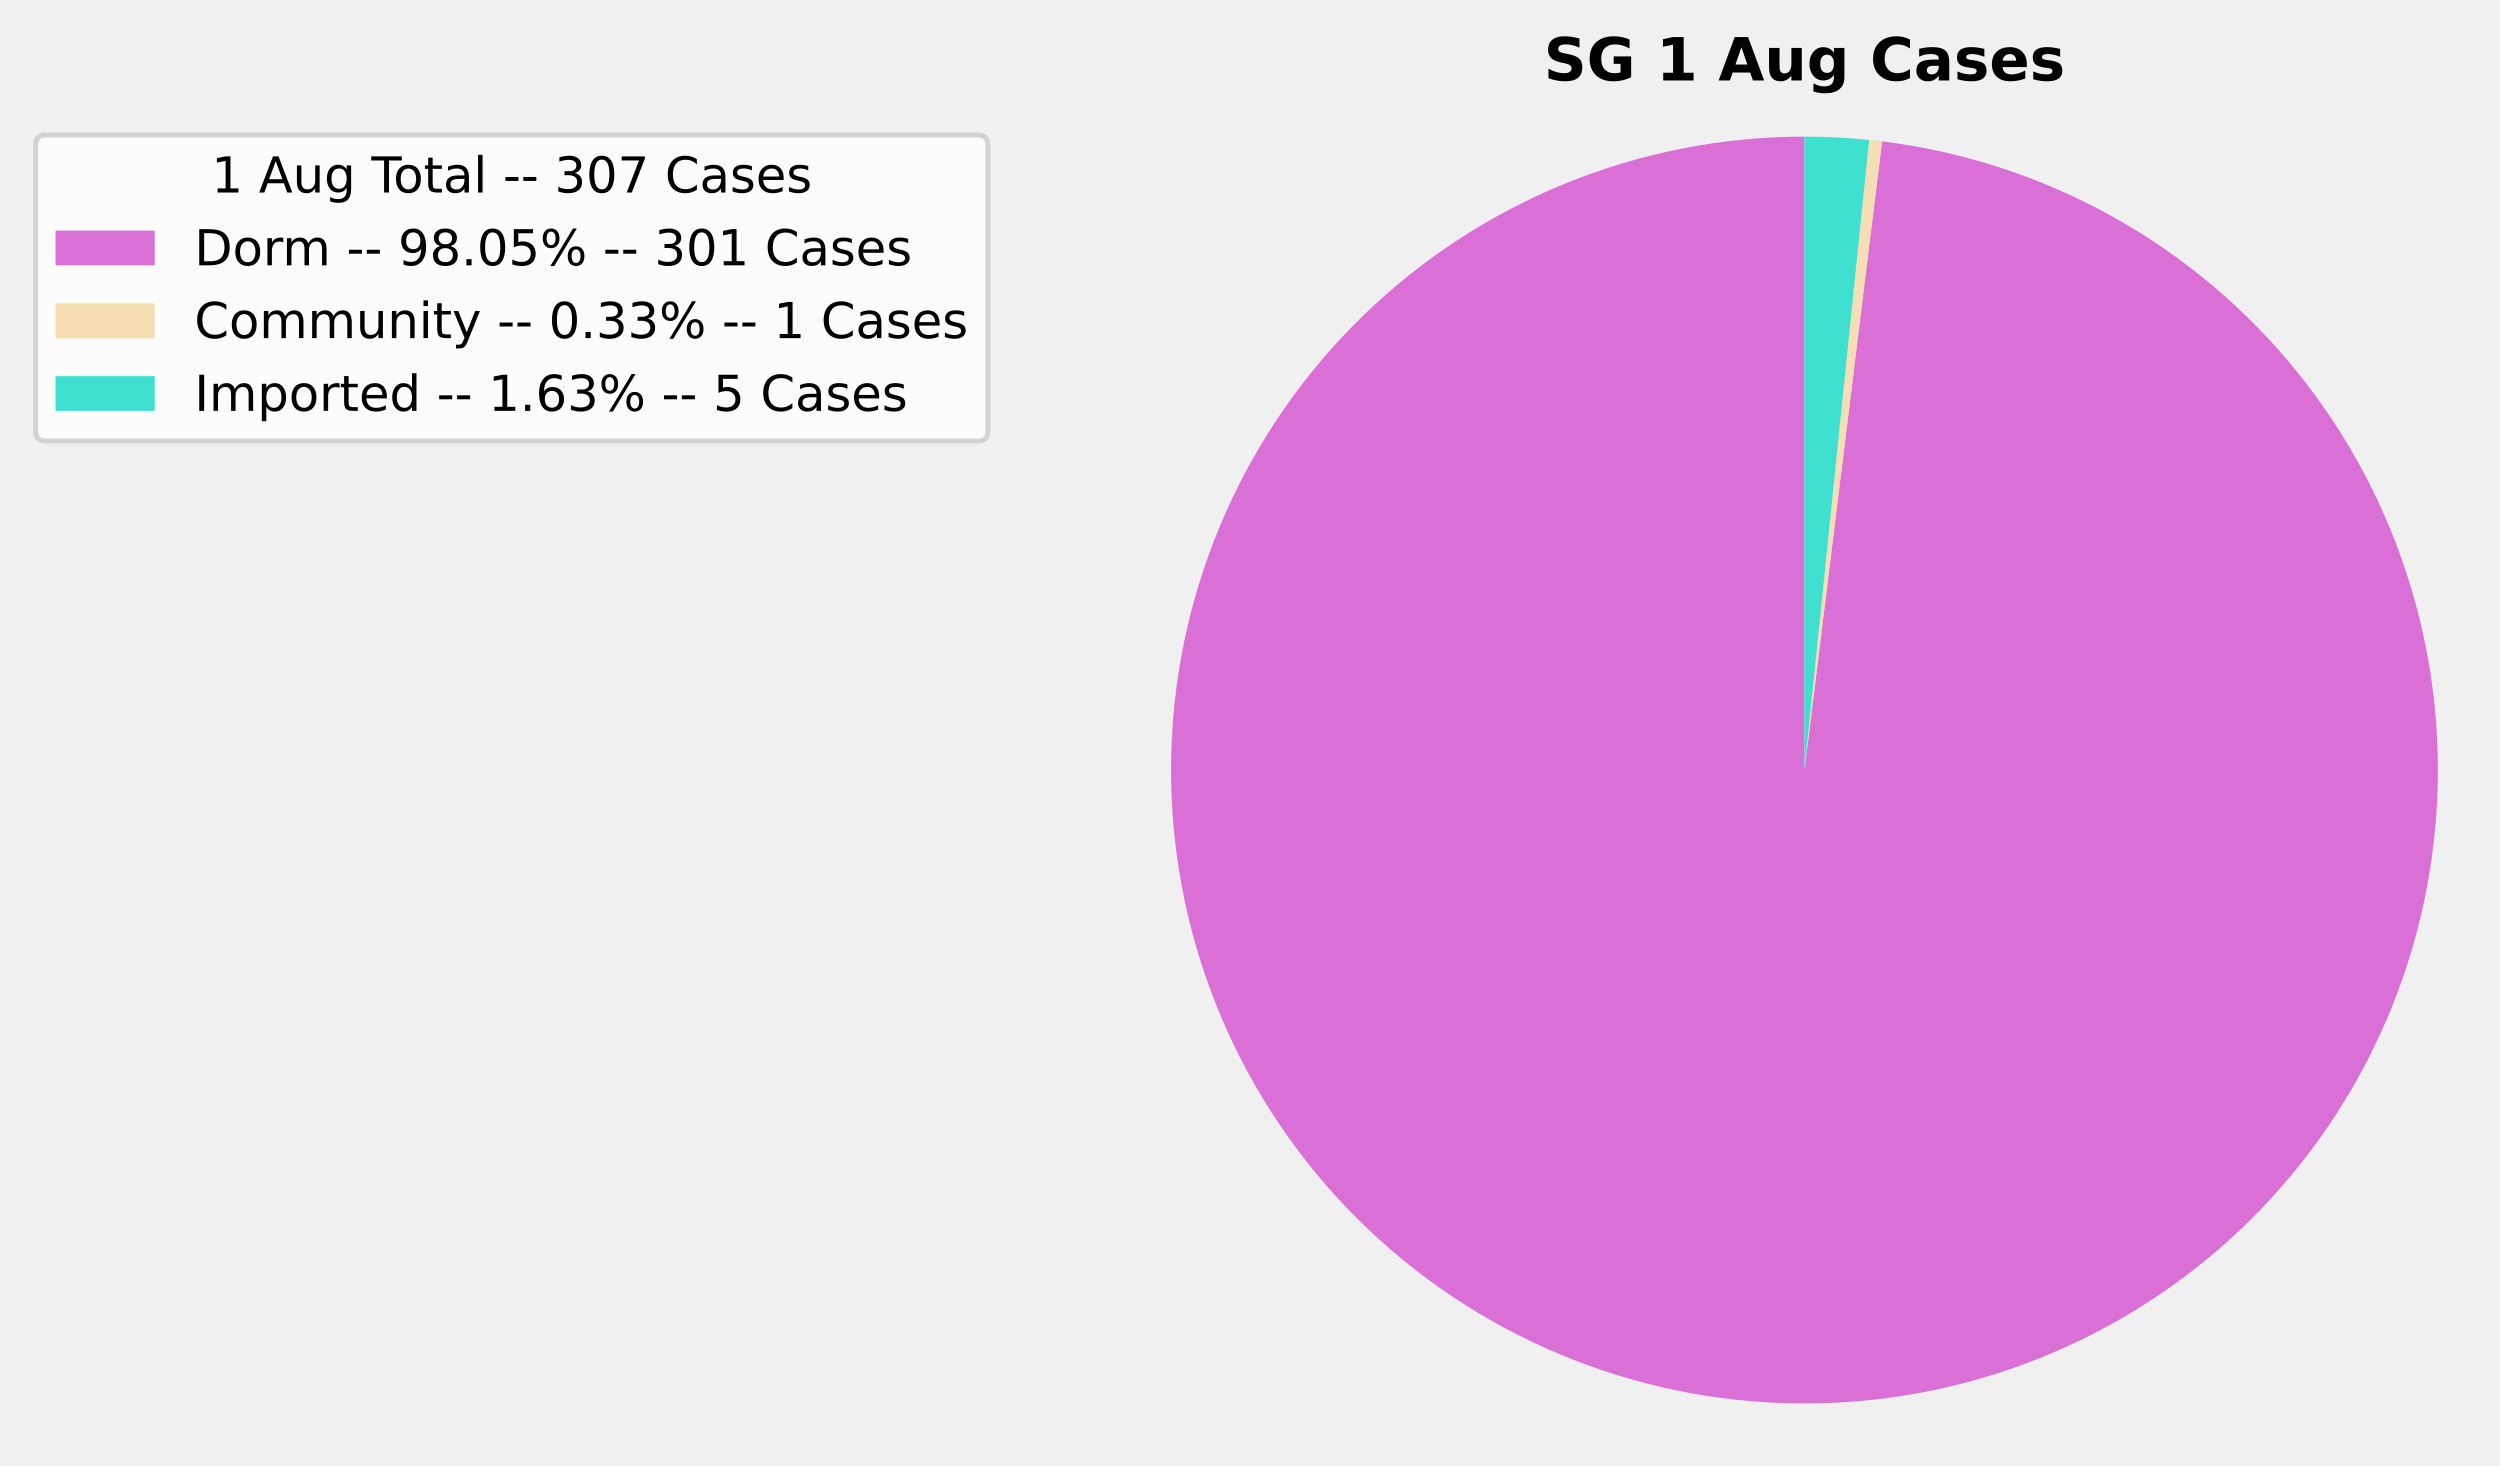
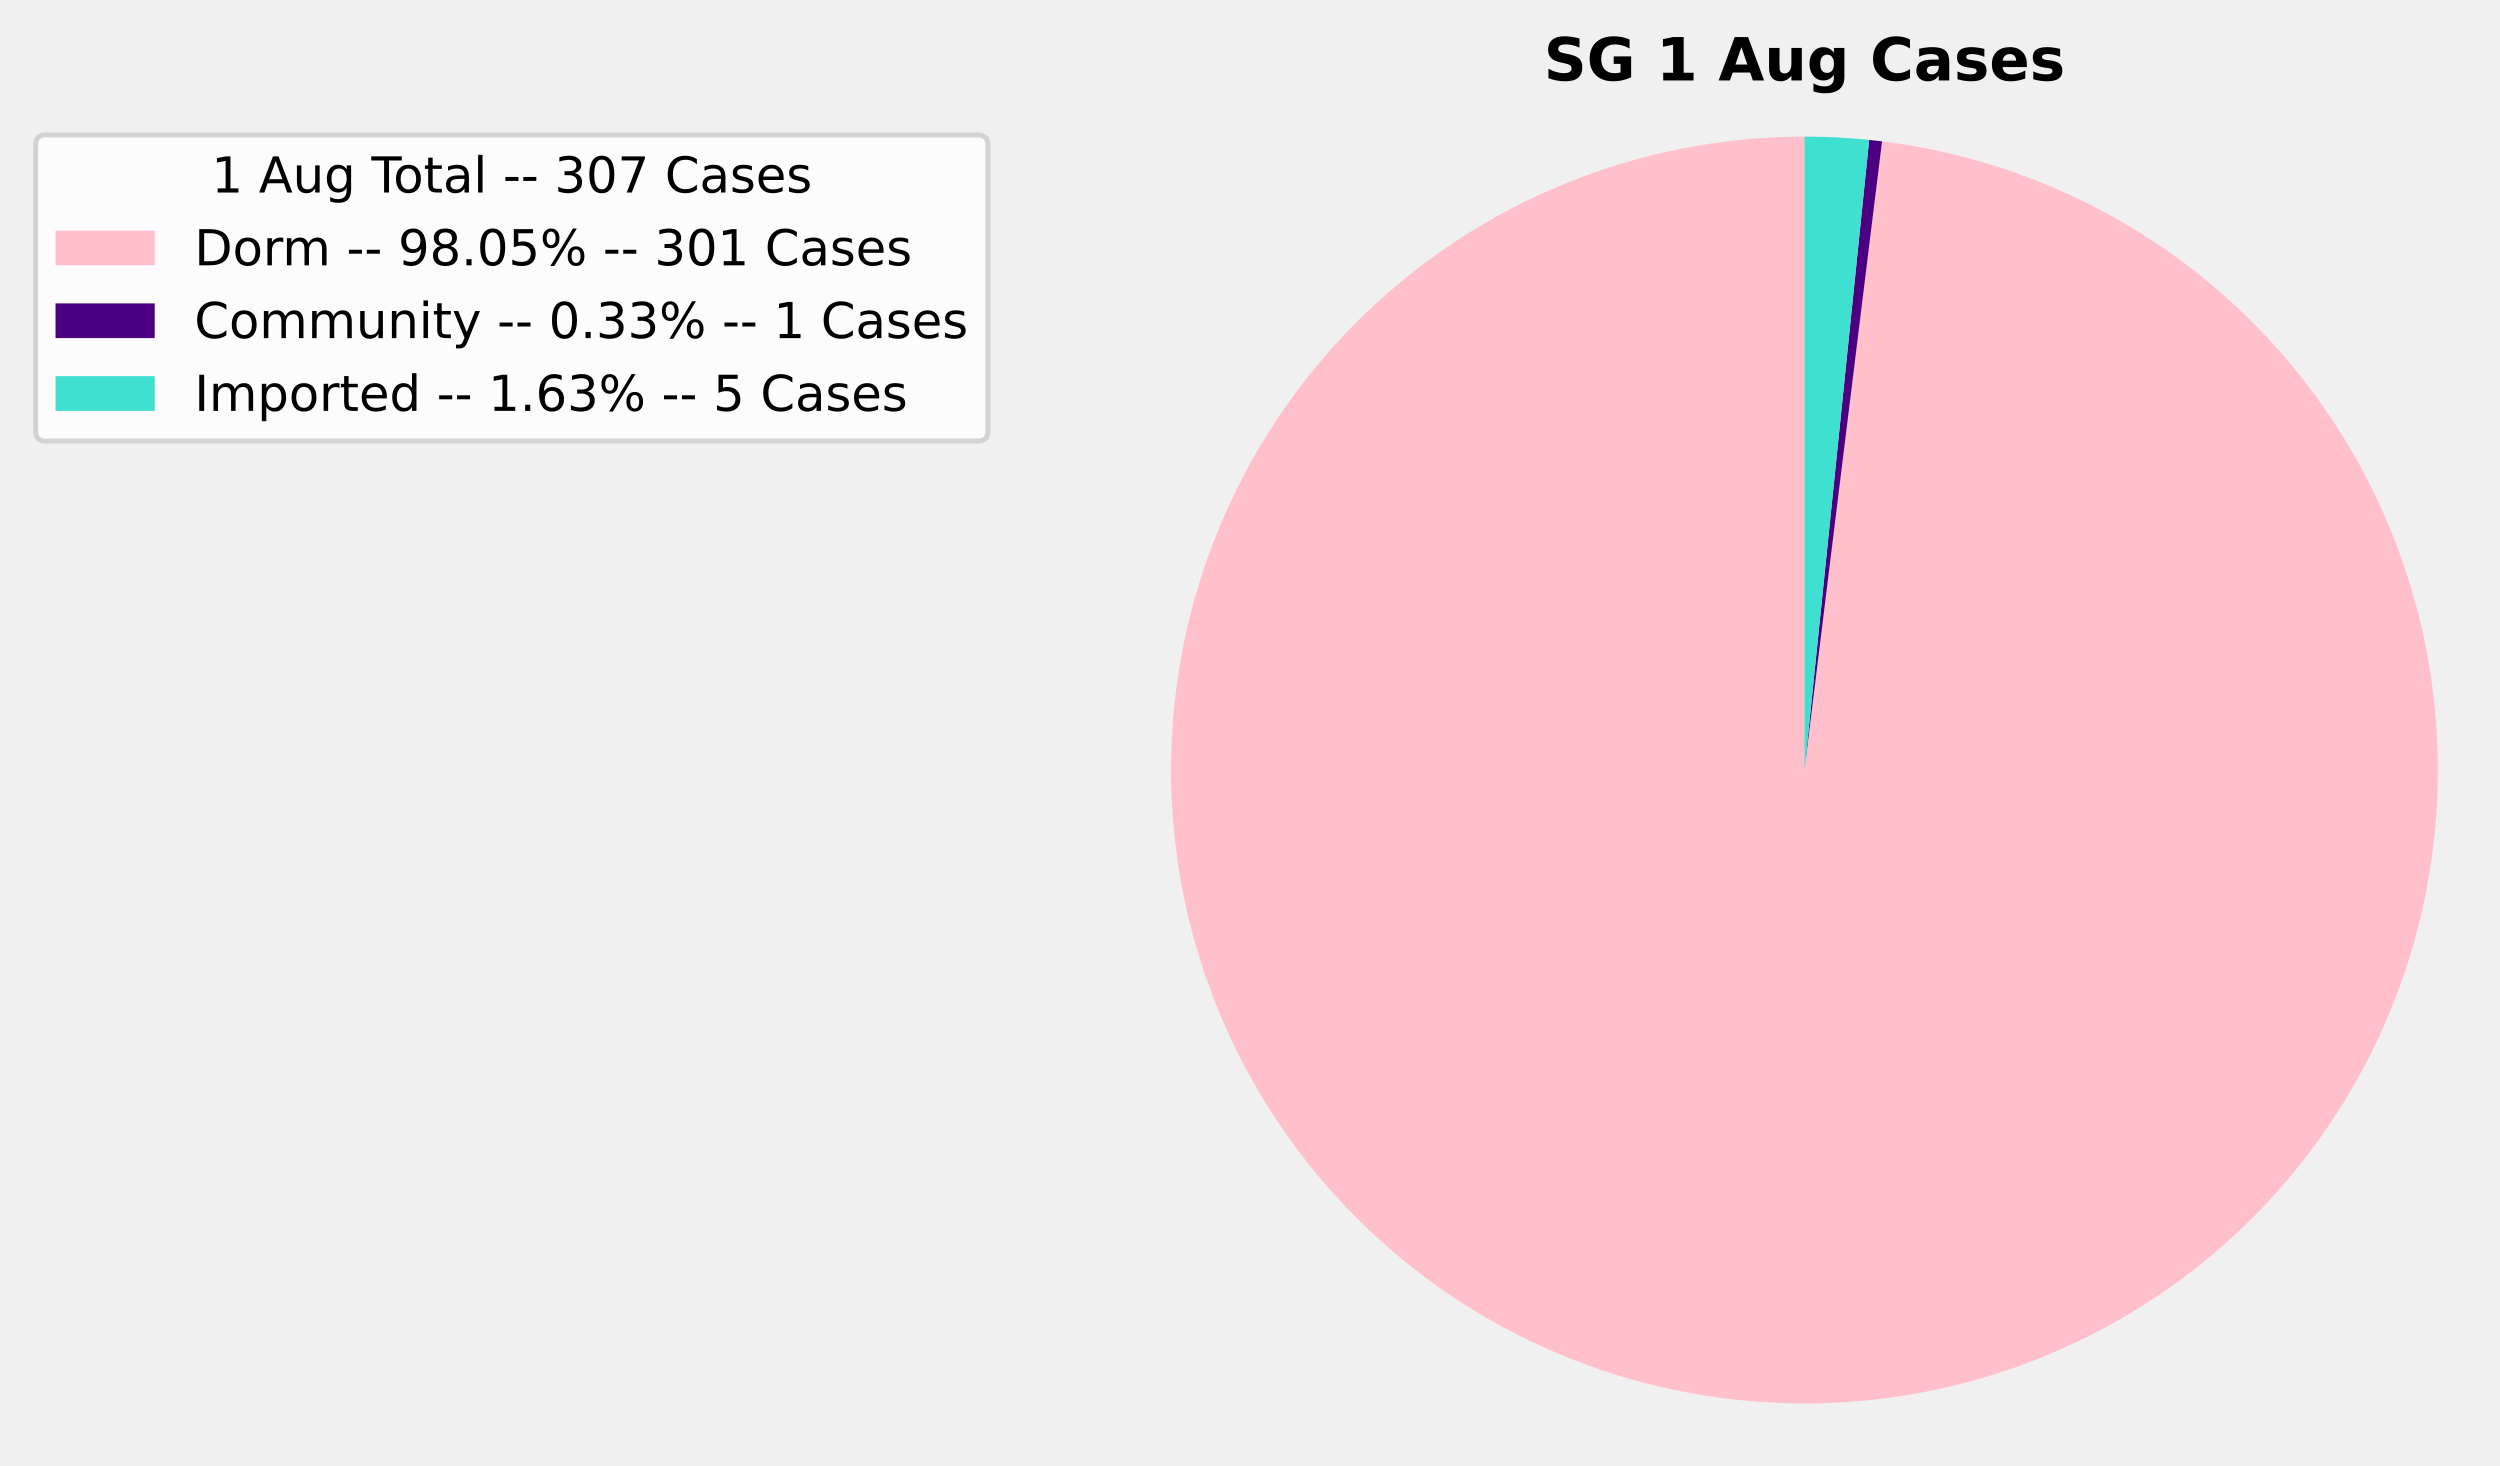
<svg xmlns="http://www.w3.org/2000/svg" xmlns:xlink="http://www.w3.org/1999/xlink" height="295.536pt" version="1.1" viewBox="0 0 504.133 295.536" width="504.133pt">
  <defs>
    <style type="text/css">
*{stroke-linecap:butt;stroke-linejoin:round;}
  </style>
  </defs>
  <g id="figure_1">
    <g id="patch_1">
      <path d="M -0 295.536  L 504.133 295.536  L 504.133 0  L -0 0  z " style="fill:none;" />
    </g>
    <g id="axes_1">
      <g id="patch_2">
-         <path d="M 363.877 27.547  C 347.433 27.547 331.142 30.722 315.902 36.898  C 300.662 43.074 286.757 52.135 274.952 63.583  C 263.147 75.031 253.664 88.651 247.023 103.695  C 240.382 118.738 236.708 134.923 236.203 151.36  C 235.698 167.796 238.372 184.176 244.078 199.599  C 249.783 215.021 258.413 229.198 269.493 241.348  C 280.573 253.499 293.896 263.396 308.729 270.496  C 323.561 277.595 339.626 281.764 356.039 282.773  C 372.452 283.782 388.906 281.613 404.497 276.383  C 420.087 271.154 434.522 262.963 447.007 252.261  C 459.492 241.559 469.794 228.546 477.345 213.939  C 484.897 199.331 489.557 183.402 491.069 167.028  C 492.581 150.654 490.918 134.14 486.169 118.397  C 481.421 102.653 473.677 87.974 463.363 75.166  C 453.05 62.359 440.359 51.662 425.99 43.666  C 411.622 35.67 395.843 30.523 379.523 28.508  L 363.877 155.28  L 363.877 27.547  z " style="fill:#da70d6;" />
+         <path d="M 363.877 27.547  C 347.433 27.547 331.142 30.722 315.902 36.898  C 300.662 43.074 286.757 52.135 274.952 63.583  C 263.147 75.031 253.664 88.651 247.023 103.695  C 240.382 118.738 236.708 134.923 236.203 151.36  C 235.698 167.796 238.372 184.176 244.078 199.599  C 249.783 215.021 258.413 229.198 269.493 241.348  C 280.573 253.499 293.896 263.396 308.729 270.496  C 323.561 277.595 339.626 281.764 356.039 282.773  C 372.452 283.782 388.906 281.613 404.497 276.383  C 420.087 271.154 434.522 262.963 447.007 252.261  C 459.492 241.559 469.794 228.546 477.345 213.939  C 484.897 199.331 489.557 183.402 491.069 167.028  C 492.581 150.654 490.918 134.14 486.169 118.397  C 481.421 102.653 473.677 87.974 463.363 75.166  C 453.05 62.359 440.359 51.662 425.99 43.666  C 411.622 35.67 395.843 30.523 379.523 28.508  L 363.877 155.28  L 363.877 27.547  z " style="fill:#ffc0cb;" />
      </g>
      <g id="patch_3">
-         <path d="M 379.523 28.508  C 379.09 28.455 378.658 28.404 378.225 28.355  C 377.792 28.306 377.358 28.259 376.925 28.215  L 363.877 155.28  L 379.523 28.508  z " style="fill:#f5deb3;" />
+         <path d="M 379.523 28.508  C 379.09 28.455 378.658 28.404 378.225 28.355  C 377.792 28.306 377.358 28.259 376.925 28.215  L 363.877 155.28  L 379.523 28.508  z " style="fill:#4b0082;" />
      </g>
      <g id="patch_4">
        <path d="M 376.925 28.215  C 374.758 27.992 372.585 27.825 370.409 27.714  C 368.234 27.602 366.055 27.547 363.877 27.547  L 363.877 155.28  L 376.925 28.215  z " style="fill:#40e0d0;" />
      </g>
      <g id="matplotlib.axis_1" />
      <g id="matplotlib.axis_2" />
      <g id="text_1">
        <defs>
          <path d="M 59.906 70.609  L 59.906 55.172  Q 53.906 57.859 48.188 59.219  Q 42.484 60.594 37.406 60.594  Q 30.672 60.594 27.438 58.734  Q 24.219 56.891 24.219 52.984  Q 24.219 50.047 26.391 48.406  Q 28.562 46.781 34.281 45.609  L 42.281 44  Q 54.438 41.547 59.562 36.562  Q 64.703 31.594 64.703 22.406  Q 64.703 10.359 57.547 4.469  Q 50.391 -1.422 35.688 -1.422  Q 28.766 -1.422 21.781 -0.094  Q 14.797 1.219 7.812 3.812  L 7.812 19.672  Q 14.797 15.969 21.312 14.078  Q 27.828 12.203 33.891 12.203  Q 40.047 12.203 43.312 14.25  Q 46.578 16.312 46.578 20.125  Q 46.578 23.531 44.359 25.391  Q 42.141 27.25 35.5 28.719  L 28.219 30.328  Q 17.281 32.672 12.219 37.797  Q 7.172 42.922 7.172 51.609  Q 7.172 62.5 14.203 68.359  Q 21.234 74.219 34.422 74.219  Q 40.438 74.219 46.781 73.312  Q 53.125 72.406 59.906 70.609  z " id="DejaVuSans-Bold-83" />
          <path d="M 74.703 5.422  Q 67.672 2 60.109 0.281  Q 52.547 -1.422 44.484 -1.422  Q 26.266 -1.422 15.625 8.766  Q 4.984 18.953 4.984 36.375  Q 4.984 54 15.812 64.109  Q 26.656 74.219 45.516 74.219  Q 52.781 74.219 59.438 72.844  Q 66.109 71.484 72.016 68.797  L 72.016 53.719  Q 65.922 57.172 59.891 58.875  Q 53.859 60.594 47.797 60.594  Q 36.578 60.594 30.5 54.312  Q 24.422 48.047 24.422 36.375  Q 24.422 24.812 30.281 18.5  Q 36.141 12.203 46.922 12.203  Q 49.859 12.203 52.375 12.562  Q 54.891 12.938 56.891 13.719  L 56.891 27.875  L 45.406 27.875  L 45.406 40.484  L 74.703 40.484  z " id="DejaVuSans-Bold-71" />
          <path id="DejaVuSans-Bold-32" />
          <path d="M 11.719 12.984  L 28.328 12.984  L 28.328 60.109  L 11.281 56.594  L 11.281 69.391  L 28.219 72.906  L 46.094 72.906  L 46.094 12.984  L 62.703 12.984  L 62.703 0  L 11.719 0  z " id="DejaVuSans-Bold-49" />
          <path d="M 53.422 13.281  L 24.031 13.281  L 19.391 0  L 0.484 0  L 27.484 72.906  L 49.906 72.906  L 76.906 0  L 58.016 0  z M 28.719 26.812  L 48.688 26.812  L 38.719 55.812  z " id="DejaVuSans-Bold-65" />
          <path d="M 7.812 21.297  L 7.812 54.688  L 25.391 54.688  L 25.391 49.219  Q 25.391 44.781 25.344 38.062  Q 25.297 31.344 25.297 29.109  Q 25.297 22.516 25.641 19.609  Q 25.984 16.703 26.812 15.375  Q 27.875 13.672 29.609 12.734  Q 31.344 11.812 33.594 11.812  Q 39.062 11.812 42.188 16.016  Q 45.312 20.219 45.312 27.688  L 45.312 54.688  L 62.797 54.688  L 62.797 0  L 45.312 0  L 45.312 7.906  Q 41.359 3.125 36.938 0.844  Q 32.516 -1.422 27.203 -1.422  Q 17.719 -1.422 12.766 4.391  Q 7.812 10.203 7.812 21.297  z " id="DejaVuSans-Bold-117" />
          <path d="M 45.609 9.281  Q 42 4.5 37.641 2.25  Q 33.297 0 27.594 0  Q 17.578 0 11.031 7.875  Q 4.5 15.766 4.5 27.984  Q 4.5 40.234 11.031 48.062  Q 17.578 55.906 27.594 55.906  Q 33.297 55.906 37.641 53.656  Q 42 51.422 45.609 46.578  L 45.609 54.688  L 63.188 54.688  L 63.188 5.516  Q 63.188 -7.672 54.859 -14.625  Q 46.531 -21.578 30.719 -21.578  Q 25.594 -21.578 20.797 -20.797  Q 16.016 -20.016 11.188 -18.406  L 11.188 -4.781  Q 15.766 -7.422 20.156 -8.719  Q 24.562 -10.016 29 -10.016  Q 37.594 -10.016 41.594 -6.25  Q 45.609 -2.484 45.609 5.516  z M 34.078 43.312  Q 28.656 43.312 25.625 39.297  Q 22.609 35.297 22.609 27.984  Q 22.609 20.453 25.531 16.578  Q 28.469 12.703 34.078 12.703  Q 39.547 12.703 42.578 16.703  Q 45.609 20.703 45.609 27.984  Q 45.609 35.297 42.578 39.297  Q 39.547 43.312 34.078 43.312  z " id="DejaVuSans-Bold-103" />
          <path d="M 67 4  Q 61.812 1.312 56.203 -0.047  Q 50.594 -1.422 44.484 -1.422  Q 26.266 -1.422 15.625 8.766  Q 4.984 18.953 4.984 36.375  Q 4.984 53.859 15.625 64.031  Q 26.266 74.219 44.484 74.219  Q 50.594 74.219 56.203 72.844  Q 61.812 71.484 67 68.797  L 67 53.719  Q 61.766 57.281 56.688 58.938  Q 51.609 60.594 46 60.594  Q 35.938 60.594 30.172 54.141  Q 24.422 47.703 24.422 36.375  Q 24.422 25.094 30.172 18.641  Q 35.938 12.203 46 12.203  Q 51.609 12.203 56.688 13.859  Q 61.766 15.531 67 19.094  z " id="DejaVuSans-Bold-67" />
          <path d="M 32.906 24.609  Q 27.438 24.609 24.672 22.75  Q 21.922 20.906 21.922 17.281  Q 21.922 13.969 24.141 12.078  Q 26.375 10.203 30.328 10.203  Q 35.25 10.203 38.625 13.734  Q 42 17.281 42 22.609  L 42 24.609  z M 59.625 31.203  L 59.625 0  L 42 0  L 42 8.109  Q 38.484 3.125 34.078 0.844  Q 29.688 -1.422 23.391 -1.422  Q 14.891 -1.422 9.594 3.531  Q 4.297 8.5 4.297 16.406  Q 4.297 26.031 10.906 30.516  Q 17.531 35.016 31.688 35.016  L 42 35.016  L 42 36.375  Q 42 40.531 38.719 42.453  Q 35.453 44.391 28.516 44.391  Q 22.906 44.391 18.062 43.266  Q 13.234 42.141 9.078 39.891  L 9.078 53.219  Q 14.703 54.594 20.359 55.297  Q 26.031 56 31.688 56  Q 46.484 56 53.047 50.172  Q 59.625 44.344 59.625 31.203  z " id="DejaVuSans-Bold-97" />
          <path d="M 51.125 52.984  L 51.125 39.703  Q 45.516 42.047 40.281 43.219  Q 35.062 44.391 30.422 44.391  Q 25.438 44.391 23.016 43.141  Q 20.609 41.891 20.609 39.312  Q 20.609 37.203 22.438 36.078  Q 24.266 34.969 29 34.422  L 32.078 33.984  Q 45.516 32.281 50.141 28.375  Q 54.781 24.469 54.781 16.109  Q 54.781 7.375 48.328 2.969  Q 41.891 -1.422 29.109 -1.422  Q 23.688 -1.422 17.891 -0.562  Q 12.109 0.297 6 2  L 6 15.281  Q 11.234 12.75 16.719 11.469  Q 22.219 10.203 27.875 10.203  Q 33.016 10.203 35.594 11.609  Q 38.188 13.031 38.188 15.828  Q 38.188 18.172 36.406 19.312  Q 34.625 20.453 29.297 21.094  L 26.219 21.484  Q 14.547 22.953 9.859 26.906  Q 5.172 30.859 5.172 38.922  Q 5.172 47.609 11.125 51.797  Q 17.094 56 29.391 56  Q 34.234 56 39.547 55.266  Q 44.875 54.547 51.125 52.984  z " id="DejaVuSans-Bold-115" />
          <path d="M 62.984 27.484  L 62.984 22.516  L 22.125 22.516  Q 22.75 16.359 26.562 13.281  Q 30.375 10.203 37.203 10.203  Q 42.719 10.203 48.5 11.844  Q 54.297 13.484 60.406 16.797  L 60.406 3.328  Q 54.203 0.984 48 -0.219  Q 41.797 -1.422 35.594 -1.422  Q 20.75 -1.422 12.516 6.125  Q 4.297 13.672 4.297 27.297  Q 4.297 40.672 12.375 48.328  Q 20.453 56 34.625 56  Q 47.516 56 55.25 48.234  Q 62.984 40.484 62.984 27.484  z M 45.016 33.297  Q 45.016 38.281 42.109 41.328  Q 39.203 44.391 34.516 44.391  Q 29.438 44.391 26.266 41.531  Q 23.094 38.672 22.312 33.297  z " id="DejaVuSans-Bold-101" />
        </defs>
        <g transform="translate(311.3166 16.22437)scale(0.12 -0.12)">
          <use xlink:href="#DejaVuSans-Bold-83" />
          <use x="72.021" xlink:href="#DejaVuSans-Bold-71" />
          <use x="154.102" xlink:href="#DejaVuSans-Bold-32" />
          <use x="188.916" xlink:href="#DejaVuSans-Bold-49" />
          <use x="258.496" xlink:href="#DejaVuSans-Bold-32" />
          <use x="293.311" xlink:href="#DejaVuSans-Bold-65" />
          <use x="370.703" xlink:href="#DejaVuSans-Bold-117" />
          <use x="441.895" xlink:href="#DejaVuSans-Bold-103" />
          <use x="513.477" xlink:href="#DejaVuSans-Bold-32" />
          <use x="548.291" xlink:href="#DejaVuSans-Bold-67" />
          <use x="621.68" xlink:href="#DejaVuSans-Bold-97" />
          <use x="689.16" xlink:href="#DejaVuSans-Bold-115" />
          <use x="748.682" xlink:href="#DejaVuSans-Bold-101" />
          <use x="816.504" xlink:href="#DejaVuSans-Bold-115" />
        </g>
      </g>
      <g id="legend_1">
        <g id="patch_5">
          <path d="M 9.2 88.937  L 197.209 88.937  Q 199.209 88.937 199.209 86.937  L 199.209 29.224  Q 199.209 27.224 197.209 27.224  L 9.2 27.224  Q 7.2 27.224 7.2 29.224  L 7.2 86.937  Q 7.2 88.937 9.2 88.937  z " style="fill:#ffffff;opacity:0.8;stroke:#cccccc;stroke-linejoin:miter;" />
        </g>
        <g id="text_2">
          <defs>
            <path d="M 12.406 8.297  L 28.516 8.297  L 28.516 63.922  L 10.984 60.406  L 10.984 69.391  L 28.422 72.906  L 38.281 72.906  L 38.281 8.297  L 54.391 8.297  L 54.391 0  L 12.406 0  z " id="DejaVuSans-49" />
            <path id="DejaVuSans-32" />
            <path d="M 34.188 63.188  L 20.797 26.906  L 47.609 26.906  z M 28.609 72.906  L 39.797 72.906  L 67.578 0  L 57.328 0  L 50.688 18.703  L 17.828 18.703  L 11.188 0  L 0.781 0  z " id="DejaVuSans-65" />
            <path d="M 8.5 21.578  L 8.5 54.688  L 17.484 54.688  L 17.484 21.922  Q 17.484 14.156 20.5 10.266  Q 23.531 6.391 29.594 6.391  Q 36.859 6.391 41.078 11.031  Q 45.312 15.672 45.312 23.688  L 45.312 54.688  L 54.297 54.688  L 54.297 0  L 45.312 0  L 45.312 8.406  Q 42.047 3.422 37.719 1  Q 33.406 -1.422 27.688 -1.422  Q 18.266 -1.422 13.375 4.438  Q 8.5 10.297 8.5 21.578  z M 31.109 56  z " id="DejaVuSans-117" />
            <path d="M 45.406 27.984  Q 45.406 37.75 41.375 43.109  Q 37.359 48.484 30.078 48.484  Q 22.859 48.484 18.828 43.109  Q 14.797 37.75 14.797 27.984  Q 14.797 18.266 18.828 12.891  Q 22.859 7.516 30.078 7.516  Q 37.359 7.516 41.375 12.891  Q 45.406 18.266 45.406 27.984  z M 54.391 6.781  Q 54.391 -7.172 48.188 -13.984  Q 42 -20.797 29.203 -20.797  Q 24.469 -20.797 20.266 -20.094  Q 16.062 -19.391 12.109 -17.922  L 12.109 -9.188  Q 16.062 -11.328 19.922 -12.344  Q 23.781 -13.375 27.781 -13.375  Q 36.625 -13.375 41.016 -8.766  Q 45.406 -4.156 45.406 5.172  L 45.406 9.625  Q 42.625 4.781 38.281 2.391  Q 33.938 0 27.875 0  Q 17.828 0 11.672 7.656  Q 5.516 15.328 5.516 27.984  Q 5.516 40.672 11.672 48.328  Q 17.828 56 27.875 56  Q 33.938 56 38.281 53.609  Q 42.625 51.219 45.406 46.391  L 45.406 54.688  L 54.391 54.688  z " id="DejaVuSans-103" />
            <path d="M -0.297 72.906  L 61.375 72.906  L 61.375 64.594  L 35.5 64.594  L 35.5 0  L 25.594 0  L 25.594 64.594  L -0.297 64.594  z " id="DejaVuSans-84" />
            <path d="M 30.609 48.391  Q 23.391 48.391 19.188 42.75  Q 14.984 37.109 14.984 27.297  Q 14.984 17.484 19.156 11.844  Q 23.344 6.203 30.609 6.203  Q 37.797 6.203 41.984 11.859  Q 46.188 17.531 46.188 27.297  Q 46.188 37.016 41.984 42.703  Q 37.797 48.391 30.609 48.391  z M 30.609 56  Q 42.328 56 49.016 48.375  Q 55.719 40.766 55.719 27.297  Q 55.719 13.875 49.016 6.219  Q 42.328 -1.422 30.609 -1.422  Q 18.844 -1.422 12.172 6.219  Q 5.516 13.875 5.516 27.297  Q 5.516 40.766 12.172 48.375  Q 18.844 56 30.609 56  z " id="DejaVuSans-111" />
            <path d="M 18.312 70.219  L 18.312 54.688  L 36.812 54.688  L 36.812 47.703  L 18.312 47.703  L 18.312 18.016  Q 18.312 11.328 20.141 9.422  Q 21.969 7.516 27.594 7.516  L 36.812 7.516  L 36.812 0  L 27.594 0  Q 17.188 0 13.234 3.875  Q 9.281 7.766 9.281 18.016  L 9.281 47.703  L 2.688 47.703  L 2.688 54.688  L 9.281 54.688  L 9.281 70.219  z " id="DejaVuSans-116" />
            <path d="M 34.281 27.484  Q 23.391 27.484 19.188 25  Q 14.984 22.516 14.984 16.5  Q 14.984 11.719 18.141 8.906  Q 21.297 6.109 26.703 6.109  Q 34.188 6.109 38.703 11.406  Q 43.219 16.703 43.219 25.484  L 43.219 27.484  z M 52.203 31.203  L 52.203 0  L 43.219 0  L 43.219 8.297  Q 40.141 3.328 35.547 0.953  Q 30.953 -1.422 24.312 -1.422  Q 15.922 -1.422 10.953 3.297  Q 6 8.016 6 15.922  Q 6 25.141 12.172 29.828  Q 18.359 34.516 30.609 34.516  L 43.219 34.516  L 43.219 35.406  Q 43.219 41.609 39.141 45  Q 35.062 48.391 27.688 48.391  Q 23 48.391 18.547 47.266  Q 14.109 46.141 10.016 43.891  L 10.016 52.203  Q 14.938 54.109 19.578 55.047  Q 24.219 56 28.609 56  Q 40.484 56 46.344 49.844  Q 52.203 43.703 52.203 31.203  z " id="DejaVuSans-97" />
            <path d="M 9.422 75.984  L 18.406 75.984  L 18.406 0  L 9.422 0  z " id="DejaVuSans-108" />
            <path d="M 4.891 31.391  L 31.203 31.391  L 31.203 23.391  L 4.891 23.391  z " id="DejaVuSans-45" />
            <path d="M 40.578 39.312  Q 47.656 37.797 51.625 33  Q 55.609 28.219 55.609 21.188  Q 55.609 10.406 48.188 4.484  Q 40.766 -1.422 27.094 -1.422  Q 22.516 -1.422 17.656 -0.516  Q 12.797 0.391 7.625 2.203  L 7.625 11.719  Q 11.719 9.328 16.594 8.109  Q 21.484 6.891 26.812 6.891  Q 36.078 6.891 40.938 10.547  Q 45.797 14.203 45.797 21.188  Q 45.797 27.641 41.281 31.266  Q 36.766 34.906 28.719 34.906  L 20.219 34.906  L 20.219 43.016  L 29.109 43.016  Q 36.375 43.016 40.234 45.922  Q 44.094 48.828 44.094 54.297  Q 44.094 59.906 40.109 62.906  Q 36.141 65.922 28.719 65.922  Q 24.656 65.922 20.016 65.031  Q 15.375 64.156 9.812 62.312  L 9.812 71.094  Q 15.438 72.656 20.344 73.438  Q 25.25 74.219 29.594 74.219  Q 40.828 74.219 47.359 69.109  Q 53.906 64.016 53.906 55.328  Q 53.906 49.266 50.438 45.094  Q 46.969 40.922 40.578 39.312  z " id="DejaVuSans-51" />
            <path d="M 31.781 66.406  Q 24.172 66.406 20.328 58.906  Q 16.5 51.422 16.5 36.375  Q 16.5 21.391 20.328 13.891  Q 24.172 6.391 31.781 6.391  Q 39.453 6.391 43.281 13.891  Q 47.125 21.391 47.125 36.375  Q 47.125 51.422 43.281 58.906  Q 39.453 66.406 31.781 66.406  z M 31.781 74.219  Q 44.047 74.219 50.516 64.516  Q 56.984 54.828 56.984 36.375  Q 56.984 17.969 50.516 8.266  Q 44.047 -1.422 31.781 -1.422  Q 19.531 -1.422 13.062 8.266  Q 6.594 17.969 6.594 36.375  Q 6.594 54.828 13.062 64.516  Q 19.531 74.219 31.781 74.219  z " id="DejaVuSans-48" />
            <path d="M 8.203 72.906  L 55.078 72.906  L 55.078 68.703  L 28.609 0  L 18.312 0  L 43.219 64.594  L 8.203 64.594  z " id="DejaVuSans-55" />
            <path d="M 64.406 67.281  L 64.406 56.891  Q 59.422 61.531 53.781 63.812  Q 48.141 66.109 41.797 66.109  Q 29.297 66.109 22.656 58.469  Q 16.016 50.828 16.016 36.375  Q 16.016 21.969 22.656 14.328  Q 29.297 6.688 41.797 6.688  Q 48.141 6.688 53.781 8.984  Q 59.422 11.281 64.406 15.922  L 64.406 5.609  Q 59.234 2.094 53.438 0.328  Q 47.656 -1.422 41.219 -1.422  Q 24.656 -1.422 15.125 8.703  Q 5.609 18.844 5.609 36.375  Q 5.609 53.953 15.125 64.078  Q 24.656 74.219 41.219 74.219  Q 47.75 74.219 53.531 72.484  Q 59.328 70.75 64.406 67.281  z " id="DejaVuSans-67" />
            <path d="M 44.281 53.078  L 44.281 44.578  Q 40.484 46.531 36.375 47.5  Q 32.281 48.484 27.875 48.484  Q 21.188 48.484 17.844 46.438  Q 14.5 44.391 14.5 40.281  Q 14.5 37.156 16.891 35.375  Q 19.281 33.594 26.516 31.984  L 29.594 31.297  Q 39.156 29.25 43.188 25.516  Q 47.219 21.781 47.219 15.094  Q 47.219 7.469 41.188 3.016  Q 35.156 -1.422 24.609 -1.422  Q 20.219 -1.422 15.453 -0.562  Q 10.688 0.297 5.422 2  L 5.422 11.281  Q 10.406 8.688 15.234 7.391  Q 20.062 6.109 24.812 6.109  Q 31.156 6.109 34.562 8.281  Q 37.984 10.453 37.984 14.406  Q 37.984 18.062 35.516 20.016  Q 33.062 21.969 24.703 23.781  L 21.578 24.516  Q 13.234 26.266 9.516 29.906  Q 5.812 33.547 5.812 39.891  Q 5.812 47.609 11.281 51.797  Q 16.75 56 26.812 56  Q 31.781 56 36.172 55.266  Q 40.578 54.547 44.281 53.078  z " id="DejaVuSans-115" />
            <path d="M 56.203 29.594  L 56.203 25.203  L 14.891 25.203  Q 15.484 15.922 20.484 11.062  Q 25.484 6.203 34.422 6.203  Q 39.594 6.203 44.453 7.469  Q 49.312 8.734 54.109 11.281  L 54.109 2.781  Q 49.266 0.734 44.188 -0.344  Q 39.109 -1.422 33.891 -1.422  Q 20.797 -1.422 13.156 6.188  Q 5.516 13.812 5.516 26.812  Q 5.516 40.234 12.766 48.109  Q 20.016 56 32.328 56  Q 43.359 56 49.781 48.891  Q 56.203 41.797 56.203 29.594  z M 47.219 32.234  Q 47.125 39.594 43.094 43.984  Q 39.062 48.391 32.422 48.391  Q 24.906 48.391 20.391 44.141  Q 15.875 39.891 15.188 32.172  z " id="DejaVuSans-101" />
          </defs>
          <g transform="translate(42.64531 38.82281)scale(0.1 -0.1)">
            <use xlink:href="#DejaVuSans-49" />
            <use x="63.623" xlink:href="#DejaVuSans-32" />
            <use x="95.41" xlink:href="#DejaVuSans-65" />
            <use x="163.818" xlink:href="#DejaVuSans-117" />
            <use x="227.197" xlink:href="#DejaVuSans-103" />
            <use x="290.674" xlink:href="#DejaVuSans-32" />
            <use x="322.461" xlink:href="#DejaVuSans-84" />
            <use x="366.545" xlink:href="#DejaVuSans-111" />
            <use x="427.727" xlink:href="#DejaVuSans-116" />
            <use x="466.936" xlink:href="#DejaVuSans-97" />
            <use x="528.215" xlink:href="#DejaVuSans-108" />
            <use x="555.998" xlink:href="#DejaVuSans-32" />
            <use x="587.785" xlink:href="#DejaVuSans-45" />
            <use x="623.869" xlink:href="#DejaVuSans-45" />
            <use x="659.953" xlink:href="#DejaVuSans-32" />
            <use x="691.74" xlink:href="#DejaVuSans-51" />
            <use x="755.363" xlink:href="#DejaVuSans-48" />
            <use x="818.986" xlink:href="#DejaVuSans-55" />
            <use x="882.609" xlink:href="#DejaVuSans-32" />
            <use x="914.396" xlink:href="#DejaVuSans-67" />
            <use x="984.221" xlink:href="#DejaVuSans-97" />
            <use x="1045.5" xlink:href="#DejaVuSans-115" />
            <use x="1097.6" xlink:href="#DejaVuSans-101" />
            <use x="1159.123" xlink:href="#DejaVuSans-115" />
          </g>
        </g>
        <g id="patch_6">
-           <path d="M 11.2 53.501  L 31.2 53.501  L 31.2 46.501  L 11.2 46.501  z " style="fill:#da70d6;" />
+           <path d="M 11.2 53.501  L 31.2 53.501  L 31.2 46.501  L 11.2 46.501  z " style="fill:#ffc0cb;" />
        </g>
        <g id="text_3">
          <defs>
            <path d="M 19.672 64.797  L 19.672 8.109  L 31.594 8.109  Q 46.688 8.109 53.688 14.938  Q 60.688 21.781 60.688 36.531  Q 60.688 51.172 53.688 57.984  Q 46.688 64.797 31.594 64.797  z M 9.812 72.906  L 30.078 72.906  Q 51.266 72.906 61.172 64.094  Q 71.094 55.281 71.094 36.531  Q 71.094 17.672 61.125 8.828  Q 51.172 0 30.078 0  L 9.812 0  z " id="DejaVuSans-68" />
            <path d="M 41.109 46.297  Q 39.594 47.172 37.812 47.578  Q 36.031 48 33.891 48  Q 26.266 48 22.188 43.047  Q 18.109 38.094 18.109 28.812  L 18.109 0  L 9.078 0  L 9.078 54.688  L 18.109 54.688  L 18.109 46.188  Q 20.953 51.172 25.484 53.578  Q 30.031 56 36.531 56  Q 37.453 56 38.578 55.875  Q 39.703 55.766 41.062 55.516  z " id="DejaVuSans-114" />
            <path d="M 52 44.188  Q 55.375 50.25 60.062 53.125  Q 64.75 56 71.094 56  Q 79.641 56 84.281 50.016  Q 88.922 44.047 88.922 33.016  L 88.922 0  L 79.891 0  L 79.891 32.719  Q 79.891 40.578 77.094 44.375  Q 74.312 48.188 68.609 48.188  Q 61.625 48.188 57.562 43.547  Q 53.516 38.922 53.516 30.906  L 53.516 0  L 44.484 0  L 44.484 32.719  Q 44.484 40.625 41.703 44.406  Q 38.922 48.188 33.109 48.188  Q 26.219 48.188 22.156 43.531  Q 18.109 38.875 18.109 30.906  L 18.109 0  L 9.078 0  L 9.078 54.688  L 18.109 54.688  L 18.109 46.188  Q 21.188 51.219 25.484 53.609  Q 29.781 56 35.688 56  Q 41.656 56 45.828 52.969  Q 50 49.953 52 44.188  z " id="DejaVuSans-109" />
            <path d="M 10.984 1.516  L 10.984 10.5  Q 14.703 8.734 18.5 7.812  Q 22.312 6.891 25.984 6.891  Q 35.75 6.891 40.891 13.453  Q 46.047 20.016 46.781 33.406  Q 43.953 29.203 39.594 26.953  Q 35.25 24.703 29.984 24.703  Q 19.047 24.703 12.672 31.312  Q 6.297 37.938 6.297 49.422  Q 6.297 60.641 12.938 67.422  Q 19.578 74.219 30.609 74.219  Q 43.266 74.219 49.922 64.516  Q 56.594 54.828 56.594 36.375  Q 56.594 19.141 48.406 8.859  Q 40.234 -1.422 26.422 -1.422  Q 22.703 -1.422 18.891 -0.688  Q 15.094 0.047 10.984 1.516  z M 30.609 32.422  Q 37.25 32.422 41.125 36.953  Q 45.016 41.5 45.016 49.422  Q 45.016 57.281 41.125 61.844  Q 37.25 66.406 30.609 66.406  Q 23.969 66.406 20.094 61.844  Q 16.219 57.281 16.219 49.422  Q 16.219 41.5 20.094 36.953  Q 23.969 32.422 30.609 32.422  z " id="DejaVuSans-57" />
            <path d="M 31.781 34.625  Q 24.75 34.625 20.719 30.859  Q 16.703 27.094 16.703 20.516  Q 16.703 13.922 20.719 10.156  Q 24.75 6.391 31.781 6.391  Q 38.812 6.391 42.859 10.172  Q 46.922 13.969 46.922 20.516  Q 46.922 27.094 42.891 30.859  Q 38.875 34.625 31.781 34.625  z M 21.922 38.812  Q 15.578 40.375 12.031 44.719  Q 8.5 49.078 8.5 55.328  Q 8.5 64.062 14.719 69.141  Q 20.953 74.219 31.781 74.219  Q 42.672 74.219 48.875 69.141  Q 55.078 64.062 55.078 55.328  Q 55.078 49.078 51.531 44.719  Q 48 40.375 41.703 38.812  Q 48.828 37.156 52.797 32.312  Q 56.781 27.484 56.781 20.516  Q 56.781 9.906 50.312 4.234  Q 43.844 -1.422 31.781 -1.422  Q 19.734 -1.422 13.25 4.234  Q 6.781 9.906 6.781 20.516  Q 6.781 27.484 10.781 32.312  Q 14.797 37.156 21.922 38.812  z M 18.312 54.391  Q 18.312 48.734 21.844 45.562  Q 25.391 42.391 31.781 42.391  Q 38.141 42.391 41.719 45.562  Q 45.312 48.734 45.312 54.391  Q 45.312 60.062 41.719 63.234  Q 38.141 66.406 31.781 66.406  Q 25.391 66.406 21.844 63.234  Q 18.312 60.062 18.312 54.391  z " id="DejaVuSans-56" />
            <path d="M 10.688 12.406  L 21 12.406  L 21 0  L 10.688 0  z " id="DejaVuSans-46" />
            <path d="M 10.797 72.906  L 49.516 72.906  L 49.516 64.594  L 19.828 64.594  L 19.828 46.734  Q 21.969 47.469 24.109 47.828  Q 26.266 48.188 28.422 48.188  Q 40.625 48.188 47.75 41.5  Q 54.891 34.812 54.891 23.391  Q 54.891 11.625 47.562 5.094  Q 40.234 -1.422 26.906 -1.422  Q 22.312 -1.422 17.547 -0.641  Q 12.797 0.141 7.719 1.703  L 7.719 11.625  Q 12.109 9.234 16.797 8.062  Q 21.484 6.891 26.703 6.891  Q 35.156 6.891 40.078 11.328  Q 45.016 15.766 45.016 23.391  Q 45.016 31 40.078 35.438  Q 35.156 39.891 26.703 39.891  Q 22.75 39.891 18.812 39.016  Q 14.891 38.141 10.797 36.281  z " id="DejaVuSans-53" />
            <path d="M 72.703 32.078  Q 68.453 32.078 66.031 28.469  Q 63.625 24.859 63.625 18.406  Q 63.625 12.062 66.031 8.422  Q 68.453 4.781 72.703 4.781  Q 76.859 4.781 79.266 8.422  Q 81.688 12.062 81.688 18.406  Q 81.688 24.812 79.266 28.438  Q 76.859 32.078 72.703 32.078  z M 72.703 38.281  Q 80.422 38.281 84.953 32.906  Q 89.5 27.547 89.5 18.406  Q 89.5 9.281 84.938 3.922  Q 80.375 -1.422 72.703 -1.422  Q 64.891 -1.422 60.344 3.922  Q 55.812 9.281 55.812 18.406  Q 55.812 27.594 60.375 32.938  Q 64.938 38.281 72.703 38.281  z M 22.312 68.016  Q 18.109 68.016 15.688 64.375  Q 13.281 60.75 13.281 54.391  Q 13.281 47.953 15.672 44.328  Q 18.062 40.719 22.312 40.719  Q 26.562 40.719 28.969 44.328  Q 31.391 47.953 31.391 54.391  Q 31.391 60.688 28.953 64.344  Q 26.516 68.016 22.312 68.016  z M 66.406 74.219  L 74.219 74.219  L 28.609 -1.422  L 20.797 -1.422  z M 22.312 74.219  Q 30.031 74.219 34.609 68.875  Q 39.203 63.531 39.203 54.391  Q 39.203 45.172 34.641 39.844  Q 30.078 34.516 22.312 34.516  Q 14.547 34.516 10.031 39.859  Q 5.516 45.219 5.516 54.391  Q 5.516 63.484 10.047 68.844  Q 14.594 74.219 22.312 74.219  z " id="DejaVuSans-37" />
          </defs>
          <g transform="translate(39.2 53.50094)scale(0.1 -0.1)">
            <use xlink:href="#DejaVuSans-68" />
            <use x="77.002" xlink:href="#DejaVuSans-111" />
            <use x="138.184" xlink:href="#DejaVuSans-114" />
            <use x="177.547" xlink:href="#DejaVuSans-109" />
            <use x="274.959" xlink:href="#DejaVuSans-32" />
            <use x="306.746" xlink:href="#DejaVuSans-45" />
            <use x="342.83" xlink:href="#DejaVuSans-45" />
            <use x="378.914" xlink:href="#DejaVuSans-32" />
            <use x="410.701" xlink:href="#DejaVuSans-57" />
            <use x="474.324" xlink:href="#DejaVuSans-56" />
            <use x="537.947" xlink:href="#DejaVuSans-46" />
            <use x="569.734" xlink:href="#DejaVuSans-48" />
            <use x="633.357" xlink:href="#DejaVuSans-53" />
            <use x="696.98" xlink:href="#DejaVuSans-37" />
            <use x="792" xlink:href="#DejaVuSans-32" />
            <use x="823.787" xlink:href="#DejaVuSans-45" />
            <use x="859.871" xlink:href="#DejaVuSans-45" />
            <use x="895.955" xlink:href="#DejaVuSans-32" />
            <use x="927.742" xlink:href="#DejaVuSans-51" />
            <use x="991.365" xlink:href="#DejaVuSans-48" />
            <use x="1054.988" xlink:href="#DejaVuSans-49" />
            <use x="1118.611" xlink:href="#DejaVuSans-32" />
            <use x="1150.398" xlink:href="#DejaVuSans-67" />
            <use x="1220.223" xlink:href="#DejaVuSans-97" />
            <use x="1281.502" xlink:href="#DejaVuSans-115" />
            <use x="1333.602" xlink:href="#DejaVuSans-101" />
            <use x="1395.125" xlink:href="#DejaVuSans-115" />
          </g>
        </g>
        <g id="patch_7">
-           <path d="M 11.2 68.179  L 31.2 68.179  L 31.2 61.179  L 11.2 61.179  z " style="fill:#f5deb3;" />
+           <path d="M 11.2 68.179  L 31.2 68.179  L 31.2 61.179  L 11.2 61.179  z " style="fill:#4b0082;" />
        </g>
        <g id="text_4">
          <defs>
            <path d="M 54.891 33.016  L 54.891 0  L 45.906 0  L 45.906 32.719  Q 45.906 40.484 42.875 44.328  Q 39.844 48.188 33.797 48.188  Q 26.516 48.188 22.312 43.547  Q 18.109 38.922 18.109 30.906  L 18.109 0  L 9.078 0  L 9.078 54.688  L 18.109 54.688  L 18.109 46.188  Q 21.344 51.125 25.703 53.562  Q 30.078 56 35.797 56  Q 45.219 56 50.047 50.172  Q 54.891 44.344 54.891 33.016  z " id="DejaVuSans-110" />
            <path d="M 9.422 54.688  L 18.406 54.688  L 18.406 0  L 9.422 0  z M 9.422 75.984  L 18.406 75.984  L 18.406 64.594  L 9.422 64.594  z " id="DejaVuSans-105" />
            <path d="M 32.172 -5.078  Q 28.375 -14.844 24.75 -17.812  Q 21.141 -20.797 15.094 -20.797  L 7.906 -20.797  L 7.906 -13.281  L 13.188 -13.281  Q 16.891 -13.281 18.938 -11.516  Q 21 -9.766 23.484 -3.219  L 25.094 0.875  L 2.984 54.688  L 12.5 54.688  L 29.594 11.922  L 46.688 54.688  L 56.203 54.688  z " id="DejaVuSans-121" />
          </defs>
          <g transform="translate(39.2 68.17906)scale(0.1 -0.1)">
            <use xlink:href="#DejaVuSans-67" />
            <use x="69.824" xlink:href="#DejaVuSans-111" />
            <use x="131.006" xlink:href="#DejaVuSans-109" />
            <use x="228.418" xlink:href="#DejaVuSans-109" />
            <use x="325.83" xlink:href="#DejaVuSans-117" />
            <use x="389.209" xlink:href="#DejaVuSans-110" />
            <use x="452.588" xlink:href="#DejaVuSans-105" />
            <use x="480.371" xlink:href="#DejaVuSans-116" />
            <use x="519.58" xlink:href="#DejaVuSans-121" />
            <use x="578.76" xlink:href="#DejaVuSans-32" />
            <use x="610.547" xlink:href="#DejaVuSans-45" />
            <use x="646.631" xlink:href="#DejaVuSans-45" />
            <use x="682.715" xlink:href="#DejaVuSans-32" />
            <use x="714.502" xlink:href="#DejaVuSans-48" />
            <use x="778.125" xlink:href="#DejaVuSans-46" />
            <use x="809.912" xlink:href="#DejaVuSans-51" />
            <use x="873.535" xlink:href="#DejaVuSans-51" />
            <use x="937.158" xlink:href="#DejaVuSans-37" />
            <use x="1032.178" xlink:href="#DejaVuSans-32" />
            <use x="1063.965" xlink:href="#DejaVuSans-45" />
            <use x="1100.049" xlink:href="#DejaVuSans-45" />
            <use x="1136.133" xlink:href="#DejaVuSans-32" />
            <use x="1167.92" xlink:href="#DejaVuSans-49" />
            <use x="1231.543" xlink:href="#DejaVuSans-32" />
            <use x="1263.33" xlink:href="#DejaVuSans-67" />
            <use x="1333.154" xlink:href="#DejaVuSans-97" />
            <use x="1394.434" xlink:href="#DejaVuSans-115" />
            <use x="1446.533" xlink:href="#DejaVuSans-101" />
            <use x="1508.057" xlink:href="#DejaVuSans-115" />
          </g>
        </g>
        <g id="patch_8">
          <path d="M 11.2 82.857  L 31.2 82.857  L 31.2 75.857  L 11.2 75.857  z " style="fill:#40e0d0;" />
        </g>
        <g id="text_5">
          <defs>
            <path d="M 9.812 72.906  L 19.672 72.906  L 19.672 0  L 9.812 0  z " id="DejaVuSans-73" />
            <path d="M 18.109 8.203  L 18.109 -20.797  L 9.078 -20.797  L 9.078 54.688  L 18.109 54.688  L 18.109 46.391  Q 20.953 51.266 25.266 53.625  Q 29.594 56 35.594 56  Q 45.562 56 51.781 48.094  Q 58.016 40.188 58.016 27.297  Q 58.016 14.406 51.781 6.484  Q 45.562 -1.422 35.594 -1.422  Q 29.594 -1.422 25.266 0.953  Q 20.953 3.328 18.109 8.203  z M 48.688 27.297  Q 48.688 37.203 44.609 42.844  Q 40.531 48.484 33.406 48.484  Q 26.266 48.484 22.188 42.844  Q 18.109 37.203 18.109 27.297  Q 18.109 17.391 22.188 11.75  Q 26.266 6.109 33.406 6.109  Q 40.531 6.109 44.609 11.75  Q 48.688 17.391 48.688 27.297  z " id="DejaVuSans-112" />
            <path d="M 45.406 46.391  L 45.406 75.984  L 54.391 75.984  L 54.391 0  L 45.406 0  L 45.406 8.203  Q 42.578 3.328 38.25 0.953  Q 33.938 -1.422 27.875 -1.422  Q 17.969 -1.422 11.734 6.484  Q 5.516 14.406 5.516 27.297  Q 5.516 40.188 11.734 48.094  Q 17.969 56 27.875 56  Q 33.938 56 38.25 53.625  Q 42.578 51.266 45.406 46.391  z M 14.797 27.297  Q 14.797 17.391 18.875 11.75  Q 22.953 6.109 30.078 6.109  Q 37.203 6.109 41.297 11.75  Q 45.406 17.391 45.406 27.297  Q 45.406 37.203 41.297 42.844  Q 37.203 48.484 30.078 48.484  Q 22.953 48.484 18.875 42.844  Q 14.797 37.203 14.797 27.297  z " id="DejaVuSans-100" />
            <path d="M 33.016 40.375  Q 26.375 40.375 22.484 35.828  Q 18.609 31.297 18.609 23.391  Q 18.609 15.531 22.484 10.953  Q 26.375 6.391 33.016 6.391  Q 39.656 6.391 43.531 10.953  Q 47.406 15.531 47.406 23.391  Q 47.406 31.297 43.531 35.828  Q 39.656 40.375 33.016 40.375  z M 52.594 71.297  L 52.594 62.312  Q 48.875 64.062 45.094 64.984  Q 41.312 65.922 37.594 65.922  Q 27.828 65.922 22.672 59.328  Q 17.531 52.734 16.797 39.406  Q 19.672 43.656 24.016 45.922  Q 28.375 48.188 33.594 48.188  Q 44.578 48.188 50.953 41.516  Q 57.328 34.859 57.328 23.391  Q 57.328 12.156 50.688 5.359  Q 44.047 -1.422 33.016 -1.422  Q 20.359 -1.422 13.672 8.266  Q 6.984 17.969 6.984 36.375  Q 6.984 53.656 15.188 63.938  Q 23.391 74.219 37.203 74.219  Q 40.922 74.219 44.703 73.484  Q 48.484 72.75 52.594 71.297  z " id="DejaVuSans-54" />
          </defs>
          <g transform="translate(39.2 82.85719)scale(0.1 -0.1)">
            <use xlink:href="#DejaVuSans-73" />
            <use x="29.492" xlink:href="#DejaVuSans-109" />
            <use x="126.904" xlink:href="#DejaVuSans-112" />
            <use x="190.381" xlink:href="#DejaVuSans-111" />
            <use x="251.562" xlink:href="#DejaVuSans-114" />
            <use x="292.676" xlink:href="#DejaVuSans-116" />
            <use x="331.885" xlink:href="#DejaVuSans-101" />
            <use x="393.408" xlink:href="#DejaVuSans-100" />
            <use x="456.885" xlink:href="#DejaVuSans-32" />
            <use x="488.672" xlink:href="#DejaVuSans-45" />
            <use x="524.756" xlink:href="#DejaVuSans-45" />
            <use x="560.84" xlink:href="#DejaVuSans-32" />
            <use x="592.627" xlink:href="#DejaVuSans-49" />
            <use x="656.25" xlink:href="#DejaVuSans-46" />
            <use x="688.037" xlink:href="#DejaVuSans-54" />
            <use x="751.66" xlink:href="#DejaVuSans-51" />
            <use x="815.283" xlink:href="#DejaVuSans-37" />
            <use x="910.303" xlink:href="#DejaVuSans-32" />
            <use x="942.09" xlink:href="#DejaVuSans-45" />
            <use x="978.174" xlink:href="#DejaVuSans-45" />
            <use x="1014.258" xlink:href="#DejaVuSans-32" />
            <use x="1046.045" xlink:href="#DejaVuSans-53" />
            <use x="1109.668" xlink:href="#DejaVuSans-32" />
            <use x="1141.455" xlink:href="#DejaVuSans-67" />
            <use x="1211.279" xlink:href="#DejaVuSans-97" />
            <use x="1272.559" xlink:href="#DejaVuSans-115" />
            <use x="1324.658" xlink:href="#DejaVuSans-101" />
            <use x="1386.182" xlink:href="#DejaVuSans-115" />
          </g>
        </g>
      </g>
    </g>
  </g>
</svg>
